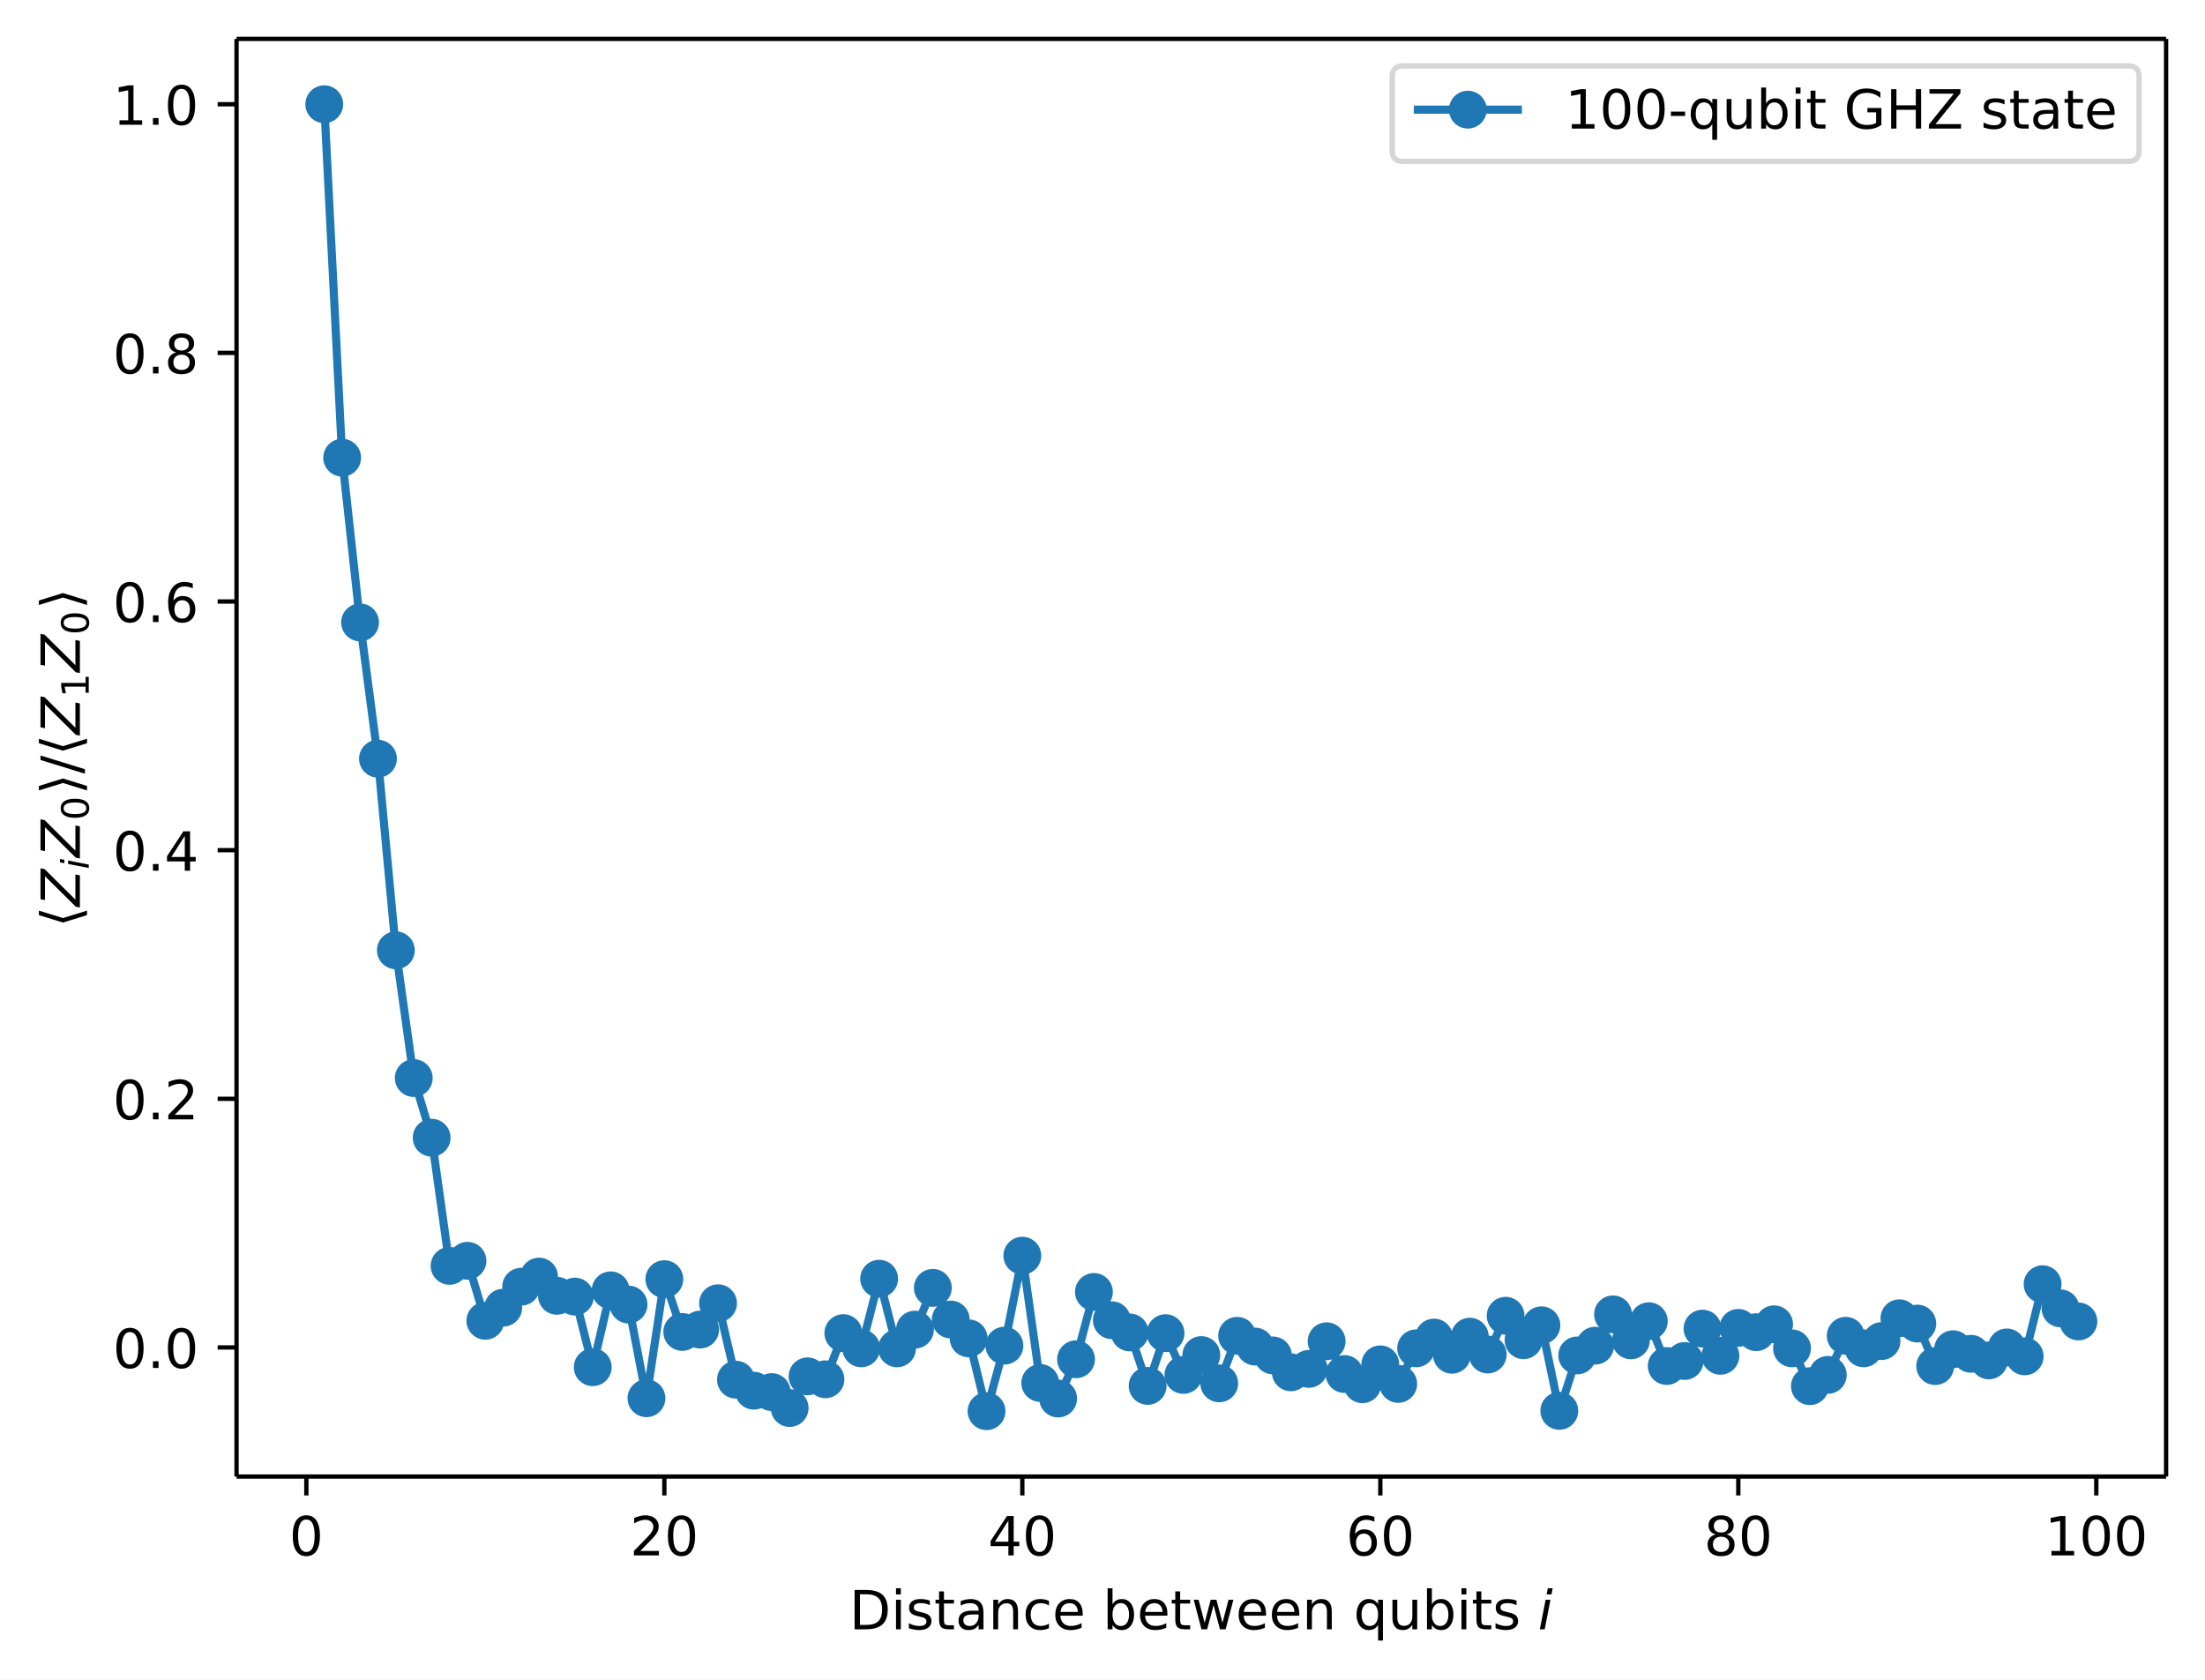
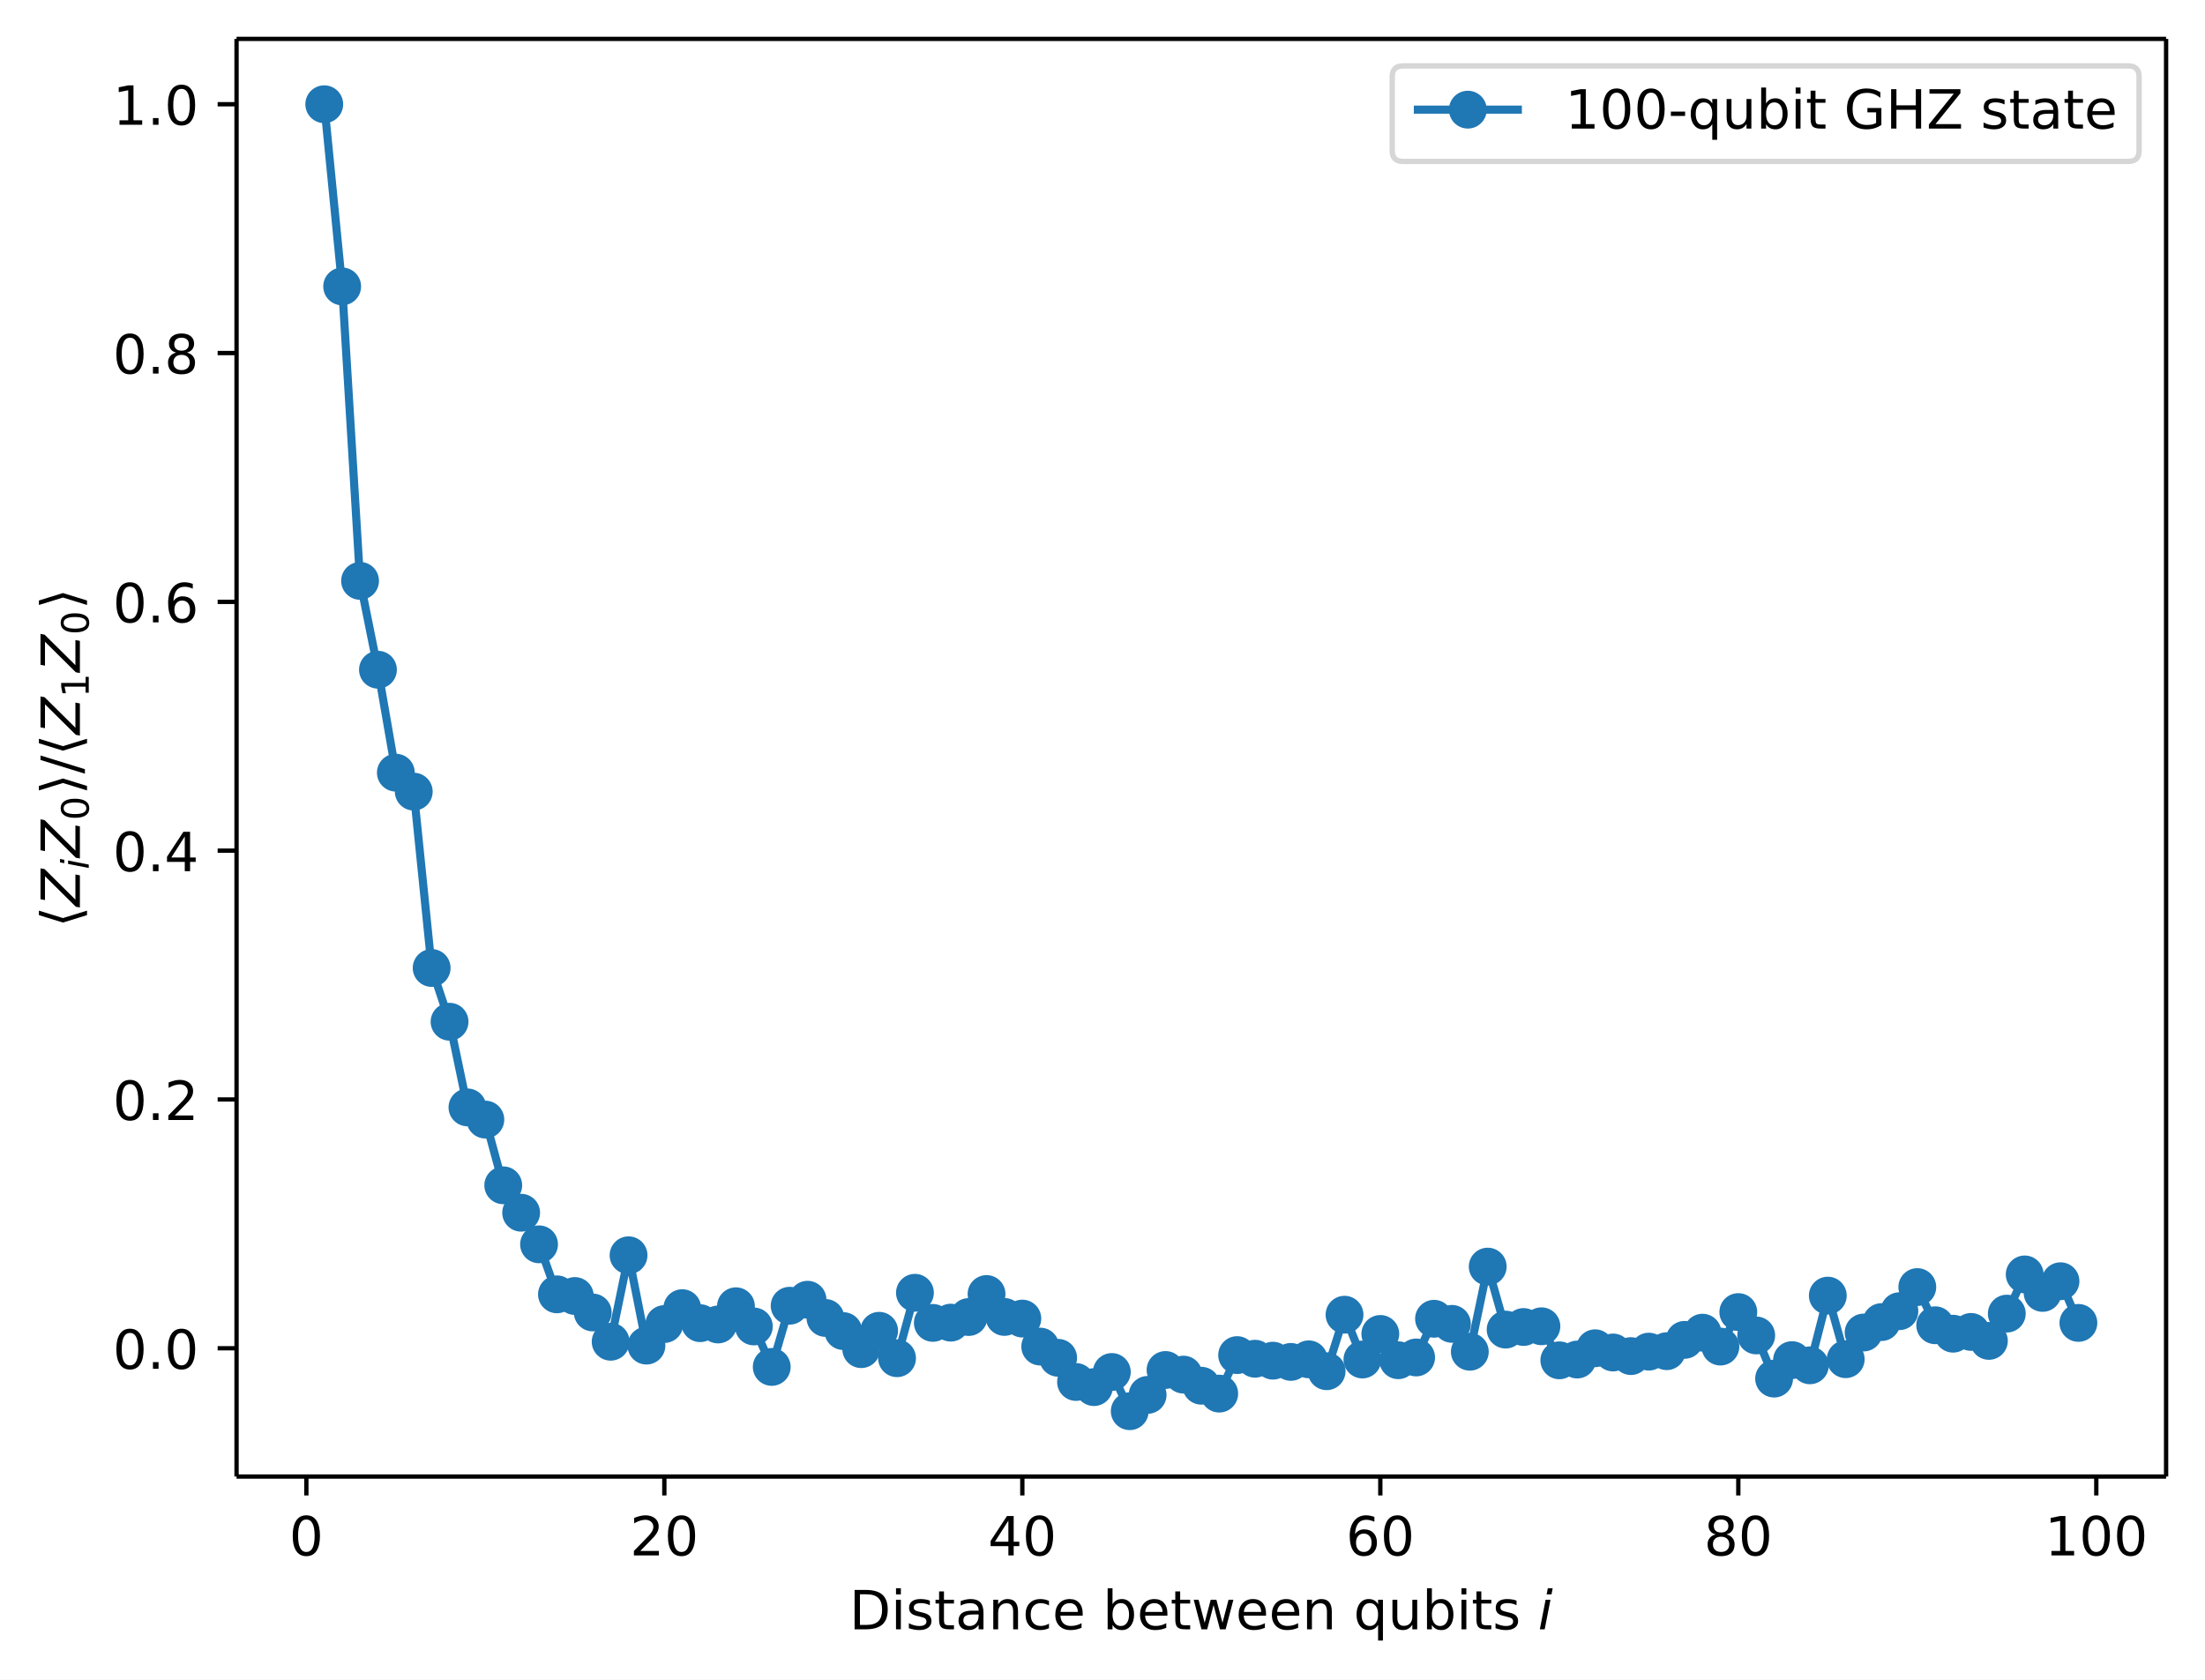
<svg xmlns="http://www.w3.org/2000/svg" xmlns:xlink="http://www.w3.org/1999/xlink" width="408.1pt" height="310.89pt" version="1.1" viewBox="0 0 408.1 310.89">
  <defs>
    <style type="text/css">*{stroke-linejoin: round; stroke-linecap: butt}</style>
  </defs>
  <path d="m0 310.89h408.1v-310.89h-408.1z" fill="#ffffff" />
  <path d="m43.781 273.31h357.12v-266.11h-357.12z" fill="#ffffff" />
  <defs>
    <path id="74202237dc5" d="m0 0v3.5" stroke="#000000" stroke-width=".8" />
  </defs>
  <use x="56.701" y="273.312" stroke="#000000" stroke-width=".8" xlink:href="#74202237dc5" />
  <g transform="translate(53.52 287.91) scale(.1 -.1)">
    <defs>
      <path id="DejaVuSans-30" transform="scale(.015625)" d="m2034 4250q-487 0-733-480-245-479-245-1442 0-959 245-1439 246-480 733-480 491 0 736 480 246 480 246 1439 0 963-246 1442-245 480-736 480zm0 500q785 0 1199-621 414-620 414-1801 0-1178-414-1799-414-620-1199-620-784 0-1198 620-414 621-414 1799 0 1181 414 1801 414 621 1198 621z" />
    </defs>
    <use xlink:href="#DejaVuSans-30" />
  </g>
  <use x="122.957" y="273.312" stroke="#000000" stroke-width=".8" xlink:href="#74202237dc5" />
  <g transform="translate(116.59 287.91) scale(.1 -.1)">
    <defs>
      <path id="DejaVuSans-32" transform="scale(.015625)" d="m1228 531h2203v-531h-2962v531q359 372 979 998 621 627 780 809 303 340 423 576 121 236 121 464 0 372-261 606-261 235-680 235-297 0-627-103-329-103-704-313v638q381 153 712 231 332 78 607 78 725 0 1156-363 431-362 431-968 0-288-108-546-107-257-392-607-78-91-497-524-418-433-1181-1211z" />
    </defs>
    <use xlink:href="#DejaVuSans-32" />
    <use transform="translate(63.623)" xlink:href="#DejaVuSans-30" />
  </g>
  <use x="189.213" y="273.312" stroke="#000000" stroke-width=".8" xlink:href="#74202237dc5" />
  <g transform="translate(182.85 287.91) scale(.1 -.1)">
    <defs>
      <path id="DejaVuSans-34" transform="scale(.015625)" d="m2419 4116-1594-2491h1594v2491zm-166 550h794v-3041h666v-525h-666v-1100h-628v1100h-2106v609l1940 2957z" />
    </defs>
    <use xlink:href="#DejaVuSans-34" />
    <use transform="translate(63.623)" xlink:href="#DejaVuSans-30" />
  </g>
  <use x="255.469" y="273.312" stroke="#000000" stroke-width=".8" xlink:href="#74202237dc5" />
  <g transform="translate(249.11 287.91) scale(.1 -.1)">
    <defs>
      <path id="DejaVuSans-36" transform="scale(.015625)" d="m2113 2584q-425 0-674-291-248-290-248-796 0-503 248-796 249-292 674-292t673 292q248 293 248 796 0 506-248 796-248 291-673 291zm1253 1979v-575q-238 112-480 171-242 60-480 60-625 0-955-422-329-422-376-1275 184 272 462 417 279 145 613 145 703 0 1111-427 408-426 408-1160 0-719-425-1154-425-434-1131-434-810 0-1238 620-428 621-428 1799 0 1106 525 1764t1409 658q238 0 480-47t505-140z" />
    </defs>
    <use xlink:href="#DejaVuSans-36" />
    <use transform="translate(63.623)" xlink:href="#DejaVuSans-30" />
  </g>
  <use x="321.725" y="273.312" stroke="#000000" stroke-width=".8" xlink:href="#74202237dc5" />
  <g transform="translate(315.36 287.91) scale(.1 -.1)">
    <defs>
      <path id="DejaVuSans-38" transform="scale(.015625)" d="m2034 2216q-450 0-708-241-257-241-257-662 0-422 257-663 258-241 708-241t709 242q260 243 260 662 0 421-258 662-257 241-711 241zm-631 268q-406 100-633 378-226 279-226 679 0 559 398 884 399 325 1092 325 697 0 1094-325t397-884q0-400-227-679-226-278-629-378 456-106 710-416 255-309 255-755 0-679-414-1042-414-362-1186-362-771 0-1186 362-414 363-414 1042 0 446 256 755 257 310 713 416zm-231 997q0-362 226-565 227-203 636-203 407 0 636 203 230 203 230 565 0 363-230 566-229 203-636 203-409 0-636-203-226-203-226-566z" />
    </defs>
    <use xlink:href="#DejaVuSans-38" />
    <use transform="translate(63.623)" xlink:href="#DejaVuSans-30" />
  </g>
  <use x="387.981" y="273.312" stroke="#000000" stroke-width=".8" xlink:href="#74202237dc5" />
  <g transform="translate(378.44 287.91) scale(.1 -.1)">
    <defs>
      <path id="DejaVuSans-31" transform="scale(.015625)" d="m794 531h1031v3560l-1122-225v575l1116 225h631v-4135h1031v-531h-2687v531z" />
    </defs>
    <use xlink:href="#DejaVuSans-31" />
    <use transform="translate(63.623)" xlink:href="#DejaVuSans-30" />
    <use transform="translate(127.25)" xlink:href="#DejaVuSans-30" />
  </g>
  <g transform="translate(157.19 301.59) scale(.1 -.1)">
    <defs>
      <path id="DejaVuSans-44" transform="scale(.015625)" d="m1259 4147v-3628h763q966 0 1414 437 448 438 448 1382 0 937-448 1373t-1414 436h-763zm-631 519h1297q1356 0 1990-564 635-564 635-1764 0-1207-638-1773-637-565-1987-565h-1297v4666z" />
      <path id="DejaVuSans-69" transform="scale(.015625)" d="m603 3500h575v-3500h-575v3500zm0 1363h575v-729h-575v729z" />
      <path id="DejaVuSans-73" transform="scale(.015625)" d="m2834 3397v-544q-243 125-506 187-262 63-544 63-428 0-642-131t-214-394q0-200 153-314t616-217l197-44q612-131 870-370t258-667q0-488-386-773-386-284-1061-284-281 0-586 55t-642 164v594q319-166 628-249 309-82 613-82 406 0 624 139 219 139 219 392 0 234-158 359-157 125-692 241l-200 47q-534 112-772 345-237 233-237 639 0 494 350 762 350 269 994 269 318 0 599-47 282-46 519-140z" />
      <path id="DejaVuSans-74" transform="scale(.015625)" d="m1172 4494v-994h1184v-447h-1184v-1900q0-428 117-550t477-122h590v-481h-590q-666 0-919 248-253 249-253 905v1900h-422v447h422v994h578z" />
      <path id="DejaVuSans-61" transform="scale(.015625)" d="m2194 1759q-697 0-966-159t-269-544q0-306 202-486 202-179 548-179 479 0 768 339t289 901v128h-572zm1147 238v-1997h-575v531q-197-318-491-470t-719-152q-537 0-855 302-317 302-317 808 0 590 395 890 396 300 1180 300h807v57q0 397-261 614t-733 217q-300 0-585-72-284-72-546-216v532q315 122 612 182 297 61 578 61 760 0 1135-394 375-393 375-1193z" />
      <path id="DejaVuSans-6e" transform="scale(.015625)" d="m3513 2113v-2113h-575v2094q0 497-194 743-194 247-581 247-466 0-735-297-269-296-269-809v-1978h-578v3500h578v-544q207 316 486 472 280 156 646 156 603 0 912-373 310-373 310-1098z" />
      <path id="DejaVuSans-63" transform="scale(.015625)" d="m3122 3366v-538q-244 135-489 202t-495 67q-560 0-870-355-309-354-309-995t309-996q310-354 870-354 250 0 495 67t489 202v-532q-241-112-499-168-257-57-548-57-791 0-1257 497-465 497-465 1341 0 856 470 1346 471 491 1290 491 265 0 518-55 253-54 491-163z" />
      <path id="DejaVuSans-65" transform="scale(.015625)" d="m3597 1894v-281h-2644q38-594 358-905t892-311q331 0 642 81t618 244v-544q-310-131-635-200t-659-69q-838 0-1327 487-489 488-489 1320 0 859 464 1363 464 505 1252 505 706 0 1117-455 411-454 411-1235zm-575 169q-6 471-264 752-258 282-683 282-481 0-770-272t-333-766l2050 4z" />
      <path id="DejaVuSans-62" transform="scale(.015625)" d="m3116 1747q0 634-261 995t-717 361q-457 0-718-361t-261-995 261-995 718-361q456 0 717 361t261 995zm-1957 1222q182 312 458 463 277 152 661 152 638 0 1036-506 399-506 399-1331t-399-1332q-398-506-1036-506-384 0-661 152-276 152-458 464v-525h-578v4863h578v-1894z" />
      <path id="DejaVuSans-77" transform="scale(.015625)" d="m269 3500h575l719-2731 715 2731h678l719-2731 716 2731h575l-916-3500h-678l-753 2869-756-2869h-679l-915 3500z" />
      <path id="DejaVuSans-71" transform="scale(.015625)" d="m947 1747q0-634 261-995t717-361 718 361q263 361 263 995t-263 995q-262 361-718 361t-717-361-261-995zm1959-1222q-181-312-458-464-276-152-664-152-634 0-1033 506-398 507-398 1332t398 1331q399 506 1033 506 388 0 664-152 277-151 458-463v531h575v-4831h-575v1856z" />
      <path id="DejaVuSans-75" transform="scale(.015625)" d="m544 1381v2119h575v-2097q0-497 193-746 194-248 582-248 465 0 735 297 271 297 271 810v1984h575v-3500h-575v538q-209-319-486-474-276-155-642-155-603 0-916 375-312 375-312 1097zm1447 2203z" />
      <path id="DejaVuSans-Oblique-69" transform="scale(.015625)" d="m1172 4863h575l-141-729h-575l141 729zm-263-1363h575l-684-3500h-575l684 3500z" />
    </defs>
    <use transform="translate(0 .015625)" xlink:href="#DejaVuSans-44" />
    <use transform="translate(77.002 .015625)" xlink:href="#DejaVuSans-69" />
    <use transform="translate(104.79 .015625)" xlink:href="#DejaVuSans-73" />
    <use transform="translate(156.88 .015625)" xlink:href="#DejaVuSans-74" />
    <use transform="translate(196.09 .015625)" xlink:href="#DejaVuSans-61" />
    <use transform="translate(257.37 .015625)" xlink:href="#DejaVuSans-6e" />
    <use transform="translate(320.75 .015625)" xlink:href="#DejaVuSans-63" />
    <use transform="translate(375.73 .015625)" xlink:href="#DejaVuSans-65" />
    <use transform="translate(437.26 .015625)" xlink:href="#DejaVuSans-20" />
    <use transform="translate(469.04 .015625)" xlink:href="#DejaVuSans-62" />
    <use transform="translate(532.52 .015625)" xlink:href="#DejaVuSans-65" />
    <use transform="translate(594.04 .015625)" xlink:href="#DejaVuSans-74" />
    <use transform="translate(633.25 .015625)" xlink:href="#DejaVuSans-77" />
    <use transform="translate(715.04 .015625)" xlink:href="#DejaVuSans-65" />
    <use transform="translate(776.56 .015625)" xlink:href="#DejaVuSans-65" />
    <use transform="translate(838.09 .015625)" xlink:href="#DejaVuSans-6e" />
    <use transform="translate(901.46 .015625)" xlink:href="#DejaVuSans-20" />
    <use transform="translate(933.25 .015625)" xlink:href="#DejaVuSans-71" />
    <use transform="translate(996.73 .015625)" xlink:href="#DejaVuSans-75" />
    <use transform="translate(1060.1 .015625)" xlink:href="#DejaVuSans-62" />
    <use transform="translate(1123.6 .015625)" xlink:href="#DejaVuSans-69" />
    <use transform="translate(1151.4 .015625)" xlink:href="#DejaVuSans-74" />
    <use transform="translate(1190.6 .015625)" xlink:href="#DejaVuSans-73" />
    <use transform="translate(1242.7 .015625)" xlink:href="#DejaVuSans-20" />
    <use transform="translate(1274.5 .015625)" xlink:href="#DejaVuSans-Oblique-69" />
  </g>
  <defs>
    <path id="a2b1e3c4c59" d="m0 0h-3.5" stroke="#000000" stroke-width=".8" />
  </defs>
-   <use x="43.781" y="249.414" stroke="#000000" stroke-width=".8" xlink:href="#a2b1e3c4c59" />
-   <g transform="translate(20.878 253.21) scale(.1 -.1)">
+   <use x="43.781" y="249.567" stroke="#000000" stroke-width=".8" xlink:href="#a2b1e3c4c59" />
+   <g transform="translate(20.878 253.37) scale(.1 -.1)">
    <defs>
      <path id="DejaVuSans-2e" transform="scale(.015625)" d="m684 794h660v-794h-660v794z" />
    </defs>
    <use xlink:href="#DejaVuSans-30" />
    <use transform="translate(63.623)" xlink:href="#DejaVuSans-2e" />
    <use transform="translate(95.41)" xlink:href="#DejaVuSans-30" />
  </g>
-   <use x="43.781" y="203.39" stroke="#000000" stroke-width=".8" xlink:href="#a2b1e3c4c59" />
-   <g transform="translate(20.878 207.19) scale(.1 -.1)">
+   <use x="43.781" y="203.512" stroke="#000000" stroke-width=".8" xlink:href="#a2b1e3c4c59" />
+   <g transform="translate(20.878 207.31) scale(.1 -.1)">
    <use xlink:href="#DejaVuSans-30" />
    <use transform="translate(63.623)" xlink:href="#DejaVuSans-2e" />
    <use transform="translate(95.41)" xlink:href="#DejaVuSans-32" />
  </g>
-   <use x="43.781" y="157.367" stroke="#000000" stroke-width=".8" xlink:href="#a2b1e3c4c59" />
-   <g transform="translate(20.878 161.17) scale(.1 -.1)">
+   <use x="43.781" y="157.458" stroke="#000000" stroke-width=".8" xlink:href="#a2b1e3c4c59" />
+   <g transform="translate(20.878 161.26) scale(.1 -.1)">
    <use xlink:href="#DejaVuSans-30" />
    <use transform="translate(63.623)" xlink:href="#DejaVuSans-2e" />
    <use transform="translate(95.41)" xlink:href="#DejaVuSans-34" />
  </g>
-   <use x="43.781" y="111.343" stroke="#000000" stroke-width=".8" xlink:href="#a2b1e3c4c59" />
-   <g transform="translate(20.878 115.14) scale(.1 -.1)">
+   <use x="43.781" y="111.404" stroke="#000000" stroke-width=".8" xlink:href="#a2b1e3c4c59" />
+   <g transform="translate(20.878 115.2) scale(.1 -.1)">
    <use xlink:href="#DejaVuSans-30" />
    <use transform="translate(63.623)" xlink:href="#DejaVuSans-2e" />
    <use transform="translate(95.41)" xlink:href="#DejaVuSans-36" />
  </g>
-   <use x="43.781" y="65.32" stroke="#000000" stroke-width=".8" xlink:href="#a2b1e3c4c59" />
-   <g transform="translate(20.878 69.119) scale(.1 -.1)">
+   <use x="43.781" y="65.35" stroke="#000000" stroke-width=".8" xlink:href="#a2b1e3c4c59" />
+   <g transform="translate(20.878 69.149) scale(.1 -.1)">
    <use xlink:href="#DejaVuSans-30" />
    <use transform="translate(63.623)" xlink:href="#DejaVuSans-2e" />
    <use transform="translate(95.41)" xlink:href="#DejaVuSans-38" />
  </g>
  <use x="43.781" y="19.296" stroke="#000000" stroke-width=".8" xlink:href="#a2b1e3c4c59" />
  <g transform="translate(20.878 23.095) scale(.1 -.1)">
    <use xlink:href="#DejaVuSans-31" />
    <use transform="translate(63.623)" xlink:href="#DejaVuSans-2e" />
    <use transform="translate(95.41)" xlink:href="#DejaVuSans-30" />
  </g>
  <g transform="translate(14.798 171.66) rotate(-90) scale(.1 -.1)">
    <defs>
      <path id="DejaVuSans-27e8" transform="scale(.015625)" d="m572 2006 881 2850h531l-881-2850 881-2850h-531l-881 2850z" />
      <path id="DejaVuSans-Oblique-5a" transform="scale(.015625)" d="m838 4666h3662l-91-482-3615-3653h2975l-100-531h-3810l91 481 3616 3653h-2828l100 532z" />
      <path id="DejaVuSans-27e9" transform="scale(.015625)" d="m1925 2006-881-2850h-531l881 2850-881 2850h531l881-2850z" />
      <path id="DejaVuSans-2f" transform="scale(.015625)" d="m1625 4666h531l-1625-5260h-531l1625 5260z" />
    </defs>
    <use transform="translate(0 .125)" xlink:href="#DejaVuSans-27e8" />
    <use transform="translate(39.014 .125)" xlink:href="#DejaVuSans-Oblique-5a" />
    <use transform="translate(107.52 -16.281) scale(.7)" xlink:href="#DejaVuSans-Oblique-69" />
    <use transform="translate(129.7 .125)" xlink:href="#DejaVuSans-Oblique-5a" />
    <use transform="translate(198.21 -16.281) scale(.7)" xlink:href="#DejaVuSans-30" />
    <use transform="translate(245.48 .125)" xlink:href="#DejaVuSans-27e9" />
    <use transform="translate(284.49 .125)" xlink:href="#DejaVuSans-2f" />
    <use transform="translate(318.18 .125)" xlink:href="#DejaVuSans-27e8" />
    <use transform="translate(357.2 .125)" xlink:href="#DejaVuSans-Oblique-5a" />
    <use transform="translate(425.7 -16.281) scale(.7)" xlink:href="#DejaVuSans-31" />
    <use transform="translate(472.97 .125)" xlink:href="#DejaVuSans-Oblique-5a" />
    <use transform="translate(541.48 -16.281) scale(.7)" xlink:href="#DejaVuSans-30" />
    <use transform="translate(588.75 .125)" xlink:href="#DejaVuSans-27e9" />
  </g>
-   <path d="m60.014 19.296 3.313 65.425 3.313 30.49 3.313 25.227 3.313 35.468 3.313 23.646 3.313 11.042 3.313 23.72 3.313-0.939 3.313 11.104 3.313-2.429 3.313-3.877 3.313-1.872 3.313 3.555 3.313 0.148 3.313 13.069 3.313-14.228 3.313 2.635 3.313 17.339 3.313-22.043 3.313 9.769 3.313-0.439 3.313-4.876 3.313 14.154 3.313 2.037 3.313 0.26 3.313 2.946 3.313-5.861 3.313 0.544 3.313-8.545 3.313 2.814 3.313-12.884 3.313 12.89 3.313-3.465 3.313-7.732 3.313 5.86 3.313 3.486 3.313 13.484 3.313-12.134 3.313-16.653 3.313 23.565 3.313 2.874 3.313-7.266 3.313-12.458 3.313 5.23 3.313 2.263 3.313 9.894 3.313-9.758 3.313 7.725 3.313-3.671 3.313 5.234 3.313-8.8 3.313 1.988 3.313 1.643 3.313 3.122 3.313-0.629 3.313-5.115 3.313 6.068 3.313 1.886 3.313-3.681 3.313 3.618 3.313-6.584 3.313-1.993 3.313 3.184 3.313-3.348 3.313 3.303 3.313-7.173 3.313 4.531 3.313-2.769 3.313 15.838 3.313-10.26 3.313-1.802 3.313-5.799 3.313 4.811 3.313-3.542 3.313 8.29 3.313-0.928 3.313-5.993 3.313 5.033 3.313-5.169 3.313 0.797 3.313-1.459 3.313 4.448 3.313 7.002 3.313-2.082 3.313-7.245 3.313 2.325 3.313-1.339 3.313-4.228 3.313 0.982 3.313 7.868 3.313-3.119 3.313 0.846 3.313 1.221 3.313-2.397 3.313 1.652 3.313-13.355 3.313 4.472 3.313 2.421" clip-path="url(#893fe9f7941)" fill="none" stroke="#1f77b4" stroke-linecap="square" stroke-width="1.5" />
+   <path d="m60.014 19.296 3.313 33.723 3.313 54.501 3.313 16.446 3.313 19.059 3.313 3.507 3.313 32.642 3.313 9.953 3.313 15.855 3.313 2.257 3.313 12.165 3.313 5.075 3.313 5.849 3.313 9.255 3.313 0.311 3.313 3.048 3.313 5.417 3.313-16.002 3.313 16.717 3.313-3.988 3.313-2.943 3.313 2.777 3.313 0.242 3.313-3.37 3.313 3.736 3.313 7.49 3.313-11.326 3.313-1.11 3.313 3.372 3.313 2.433 3.313 3.342 3.313-3.398 3.313 5.079 3.313-12.112 3.313 5.57 3.313-0.045 3.313-1.041 3.313-4.258 3.313 4.242 3.313 0.305 3.313 5.183 3.313 2.079 3.313 4.474 3.313 0.949 3.313-2.799 3.313 7.257 3.313-3.018 3.313-4.61 3.313 0.857 3.313 2.056 3.313 1.459 3.313-7.128 3.313 0.671 3.313 0.362 3.313 0.227 3.313-0.478 3.313 2.201 3.313-10.458 3.313 8.291 3.313-4.732 3.313 4.864 3.313-0.511 3.313-7.163 3.313 0.945 3.313 5.159 3.313-15.757 3.313 11.657 3.313-0.478 3.313-0.135 3.313 6.302 3.313-0.147 3.313-2.086 3.313 0.783 3.313 0.668 3.313-0.826 3.313-0.085 3.313-2.094 3.313-1.329 3.313 2.57 3.313-6.385 3.313 4.323 3.313 7.989 3.313-3.422 3.313 0.965 3.313-12.9 3.313 11.766 3.313-4.937 3.313-1.931 3.313-2.018 3.313-4.465 3.313 7.069 3.313 1.561 3.313-0.328 3.313 1.661 3.313-5.048 3.313-7.256 3.313 3.422 3.313-2.16 3.313 7.713" clip-path="url(#893fe9f7941)" fill="none" stroke="#1f77b4" stroke-linecap="square" stroke-width="1.5" />
  <defs>
    <path id="c8b4cf7db5a" d="m0 3c0.796 0 1.559-0.316 2.121-0.879 0.563-0.563 0.879-1.326 0.879-2.121s-0.316-1.559-0.879-2.121c-0.563-0.563-1.326-0.879-2.121-0.879s-1.559 0.316-2.121 0.879c-0.563 0.563-0.879 1.326-0.879 2.121s0.316 1.559 0.879 2.121c0.563 0.563 1.326 0.879 2.121 0.879z" stroke="#1f77b4" />
  </defs>
  <g clip-path="url(#893fe9f7941)" fill="#1f77b4" stroke="#1f77b4">
    <use x="60.014" y="19.296" xlink:href="#c8b4cf7db5a" />
-     <use x="63.327" y="84.721" xlink:href="#c8b4cf7db5a" />
-     <use x="66.64" y="115.211" xlink:href="#c8b4cf7db5a" />
-     <use x="69.952" y="140.438" xlink:href="#c8b4cf7db5a" />
-     <use x="73.265" y="175.906" xlink:href="#c8b4cf7db5a" />
-     <use x="76.578" y="199.552" xlink:href="#c8b4cf7db5a" />
-     <use x="79.891" y="210.594" xlink:href="#c8b4cf7db5a" />
-     <use x="83.204" y="234.314" xlink:href="#c8b4cf7db5a" />
-     <use x="86.516" y="233.375" xlink:href="#c8b4cf7db5a" />
-     <use x="89.829" y="244.479" xlink:href="#c8b4cf7db5a" />
-     <use x="93.142" y="242.05" xlink:href="#c8b4cf7db5a" />
-     <use x="96.455" y="238.173" xlink:href="#c8b4cf7db5a" />
-     <use x="99.768" y="236.301" xlink:href="#c8b4cf7db5a" />
-     <use x="103.08" y="239.855" xlink:href="#c8b4cf7db5a" />
-     <use x="106.393" y="240.003" xlink:href="#c8b4cf7db5a" />
-     <use x="109.706" y="253.072" xlink:href="#c8b4cf7db5a" />
-     <use x="113.019" y="238.844" xlink:href="#c8b4cf7db5a" />
-     <use x="116.332" y="241.479" xlink:href="#c8b4cf7db5a" />
-     <use x="119.644" y="258.818" xlink:href="#c8b4cf7db5a" />
-     <use x="122.957" y="236.776" xlink:href="#c8b4cf7db5a" />
-     <use x="126.27" y="246.545" xlink:href="#c8b4cf7db5a" />
-     <use x="129.583" y="246.106" xlink:href="#c8b4cf7db5a" />
-     <use x="132.896" y="241.23" xlink:href="#c8b4cf7db5a" />
-     <use x="136.208" y="255.383" xlink:href="#c8b4cf7db5a" />
-     <use x="139.521" y="257.42" xlink:href="#c8b4cf7db5a" />
-     <use x="142.834" y="257.68" xlink:href="#c8b4cf7db5a" />
-     <use x="146.147" y="260.626" xlink:href="#c8b4cf7db5a" />
-     <use x="149.46" y="254.765" xlink:href="#c8b4cf7db5a" />
-     <use x="152.772" y="255.308" xlink:href="#c8b4cf7db5a" />
-     <use x="156.085" y="246.763" xlink:href="#c8b4cf7db5a" />
-     <use x="159.398" y="249.577" xlink:href="#c8b4cf7db5a" />
-     <use x="162.711" y="236.693" xlink:href="#c8b4cf7db5a" />
-     <use x="166.024" y="249.583" xlink:href="#c8b4cf7db5a" />
-     <use x="169.336" y="246.118" xlink:href="#c8b4cf7db5a" />
-     <use x="172.649" y="238.386" xlink:href="#c8b4cf7db5a" />
-     <use x="175.962" y="244.246" xlink:href="#c8b4cf7db5a" />
-     <use x="179.275" y="247.732" xlink:href="#c8b4cf7db5a" />
-     <use x="182.588" y="261.216" xlink:href="#c8b4cf7db5a" />
-     <use x="185.9" y="249.082" xlink:href="#c8b4cf7db5a" />
-     <use x="189.213" y="232.429" xlink:href="#c8b4cf7db5a" />
-     <use x="192.526" y="255.994" xlink:href="#c8b4cf7db5a" />
-     <use x="195.839" y="258.867" xlink:href="#c8b4cf7db5a" />
-     <use x="199.152" y="251.602" xlink:href="#c8b4cf7db5a" />
-     <use x="202.464" y="239.144" xlink:href="#c8b4cf7db5a" />
-     <use x="205.777" y="244.374" xlink:href="#c8b4cf7db5a" />
-     <use x="209.09" y="246.637" xlink:href="#c8b4cf7db5a" />
-     <use x="212.403" y="256.531" xlink:href="#c8b4cf7db5a" />
-     <use x="215.716" y="246.773" xlink:href="#c8b4cf7db5a" />
-     <use x="219.028" y="254.499" xlink:href="#c8b4cf7db5a" />
-     <use x="222.341" y="250.828" xlink:href="#c8b4cf7db5a" />
-     <use x="225.654" y="256.062" xlink:href="#c8b4cf7db5a" />
-     <use x="228.967" y="247.262" xlink:href="#c8b4cf7db5a" />
-     <use x="232.28" y="249.25" xlink:href="#c8b4cf7db5a" />
-     <use x="235.592" y="250.893" xlink:href="#c8b4cf7db5a" />
-     <use x="238.905" y="254.016" xlink:href="#c8b4cf7db5a" />
-     <use x="242.218" y="253.387" xlink:href="#c8b4cf7db5a" />
-     <use x="245.531" y="248.272" xlink:href="#c8b4cf7db5a" />
-     <use x="248.844" y="254.34" xlink:href="#c8b4cf7db5a" />
-     <use x="252.156" y="256.226" xlink:href="#c8b4cf7db5a" />
-     <use x="255.469" y="252.545" xlink:href="#c8b4cf7db5a" />
-     <use x="258.782" y="256.163" xlink:href="#c8b4cf7db5a" />
-     <use x="262.095" y="249.579" xlink:href="#c8b4cf7db5a" />
-     <use x="265.408" y="247.586" xlink:href="#c8b4cf7db5a" />
-     <use x="268.72" y="250.77" xlink:href="#c8b4cf7db5a" />
-     <use x="272.033" y="247.422" xlink:href="#c8b4cf7db5a" />
-     <use x="275.346" y="250.725" xlink:href="#c8b4cf7db5a" />
-     <use x="278.659" y="243.552" xlink:href="#c8b4cf7db5a" />
-     <use x="281.972" y="248.082" xlink:href="#c8b4cf7db5a" />
-     <use x="285.284" y="245.313" xlink:href="#c8b4cf7db5a" />
-     <use x="288.597" y="261.151" xlink:href="#c8b4cf7db5a" />
-     <use x="291.91" y="250.891" xlink:href="#c8b4cf7db5a" />
-     <use x="295.223" y="249.089" xlink:href="#c8b4cf7db5a" />
-     <use x="298.536" y="243.29" xlink:href="#c8b4cf7db5a" />
-     <use x="301.848" y="248.101" xlink:href="#c8b4cf7db5a" />
-     <use x="305.161" y="244.56" xlink:href="#c8b4cf7db5a" />
-     <use x="308.474" y="252.85" xlink:href="#c8b4cf7db5a" />
-     <use x="311.787" y="251.922" xlink:href="#c8b4cf7db5a" />
-     <use x="315.1" y="245.93" xlink:href="#c8b4cf7db5a" />
-     <use x="318.412" y="250.962" xlink:href="#c8b4cf7db5a" />
-     <use x="321.725" y="245.794" xlink:href="#c8b4cf7db5a" />
-     <use x="325.038" y="246.591" xlink:href="#c8b4cf7db5a" />
-     <use x="328.351" y="245.132" xlink:href="#c8b4cf7db5a" />
-     <use x="331.664" y="249.58" xlink:href="#c8b4cf7db5a" />
-     <use x="334.976" y="256.582" xlink:href="#c8b4cf7db5a" />
-     <use x="338.289" y="254.5" xlink:href="#c8b4cf7db5a" />
-     <use x="341.602" y="247.255" xlink:href="#c8b4cf7db5a" />
-     <use x="344.915" y="249.579" xlink:href="#c8b4cf7db5a" />
-     <use x="348.228" y="248.241" xlink:href="#c8b4cf7db5a" />
-     <use x="351.541" y="244.013" xlink:href="#c8b4cf7db5a" />
-     <use x="354.853" y="244.995" xlink:href="#c8b4cf7db5a" />
-     <use x="358.166" y="252.863" xlink:href="#c8b4cf7db5a" />
-     <use x="361.479" y="249.743" xlink:href="#c8b4cf7db5a" />
-     <use x="364.792" y="250.59" xlink:href="#c8b4cf7db5a" />
-     <use x="368.105" y="251.811" xlink:href="#c8b4cf7db5a" />
-     <use x="371.417" y="249.414" xlink:href="#c8b4cf7db5a" />
-     <use x="374.73" y="251.065" xlink:href="#c8b4cf7db5a" />
-     <use x="378.043" y="237.711" xlink:href="#c8b4cf7db5a" />
-     <use x="381.356" y="242.183" xlink:href="#c8b4cf7db5a" />
-     <use x="384.669" y="244.603" xlink:href="#c8b4cf7db5a" />
+     <use x="63.327" y="53.019" xlink:href="#c8b4cf7db5a" />
+     <use x="66.64" y="107.52" xlink:href="#c8b4cf7db5a" />
+     <use x="69.952" y="123.966" xlink:href="#c8b4cf7db5a" />
+     <use x="73.265" y="143.025" xlink:href="#c8b4cf7db5a" />
+     <use x="76.578" y="146.532" xlink:href="#c8b4cf7db5a" />
+     <use x="79.891" y="179.174" xlink:href="#c8b4cf7db5a" />
+     <use x="83.204" y="189.127" xlink:href="#c8b4cf7db5a" />
+     <use x="86.516" y="204.982" xlink:href="#c8b4cf7db5a" />
+     <use x="89.829" y="207.239" xlink:href="#c8b4cf7db5a" />
+     <use x="93.142" y="219.404" xlink:href="#c8b4cf7db5a" />
+     <use x="96.455" y="224.479" xlink:href="#c8b4cf7db5a" />
+     <use x="99.768" y="230.329" xlink:href="#c8b4cf7db5a" />
+     <use x="103.08" y="239.584" xlink:href="#c8b4cf7db5a" />
+     <use x="106.393" y="239.895" xlink:href="#c8b4cf7db5a" />
+     <use x="109.706" y="242.943" xlink:href="#c8b4cf7db5a" />
+     <use x="113.019" y="248.359" xlink:href="#c8b4cf7db5a" />
+     <use x="116.332" y="232.357" xlink:href="#c8b4cf7db5a" />
+     <use x="119.644" y="249.075" xlink:href="#c8b4cf7db5a" />
+     <use x="122.957" y="245.086" xlink:href="#c8b4cf7db5a" />
+     <use x="126.27" y="242.144" xlink:href="#c8b4cf7db5a" />
+     <use x="129.583" y="244.921" xlink:href="#c8b4cf7db5a" />
+     <use x="132.896" y="245.163" xlink:href="#c8b4cf7db5a" />
+     <use x="136.208" y="241.793" xlink:href="#c8b4cf7db5a" />
+     <use x="139.521" y="245.529" xlink:href="#c8b4cf7db5a" />
+     <use x="142.834" y="253.019" xlink:href="#c8b4cf7db5a" />
+     <use x="146.147" y="241.693" xlink:href="#c8b4cf7db5a" />
+     <use x="149.46" y="240.584" xlink:href="#c8b4cf7db5a" />
+     <use x="152.772" y="243.956" xlink:href="#c8b4cf7db5a" />
+     <use x="156.085" y="246.389" xlink:href="#c8b4cf7db5a" />
+     <use x="159.398" y="249.731" xlink:href="#c8b4cf7db5a" />
+     <use x="162.711" y="246.333" xlink:href="#c8b4cf7db5a" />
+     <use x="166.024" y="251.411" xlink:href="#c8b4cf7db5a" />
+     <use x="169.336" y="239.299" xlink:href="#c8b4cf7db5a" />
+     <use x="172.649" y="244.87" xlink:href="#c8b4cf7db5a" />
+     <use x="175.962" y="244.825" xlink:href="#c8b4cf7db5a" />
+     <use x="179.275" y="243.784" xlink:href="#c8b4cf7db5a" />
+     <use x="182.588" y="239.527" xlink:href="#c8b4cf7db5a" />
+     <use x="185.9" y="243.768" xlink:href="#c8b4cf7db5a" />
+     <use x="189.213" y="244.073" xlink:href="#c8b4cf7db5a" />
+     <use x="192.526" y="249.256" xlink:href="#c8b4cf7db5a" />
+     <use x="195.839" y="251.335" xlink:href="#c8b4cf7db5a" />
+     <use x="199.152" y="255.809" xlink:href="#c8b4cf7db5a" />
+     <use x="202.464" y="256.757" xlink:href="#c8b4cf7db5a" />
+     <use x="205.777" y="253.959" xlink:href="#c8b4cf7db5a" />
+     <use x="209.09" y="261.216" xlink:href="#c8b4cf7db5a" />
+     <use x="212.403" y="258.198" xlink:href="#c8b4cf7db5a" />
+     <use x="215.716" y="253.588" xlink:href="#c8b4cf7db5a" />
+     <use x="219.028" y="254.445" xlink:href="#c8b4cf7db5a" />
+     <use x="222.341" y="256.501" xlink:href="#c8b4cf7db5a" />
+     <use x="225.654" y="257.96" xlink:href="#c8b4cf7db5a" />
+     <use x="228.967" y="250.832" xlink:href="#c8b4cf7db5a" />
+     <use x="232.28" y="251.503" xlink:href="#c8b4cf7db5a" />
+     <use x="235.592" y="251.865" xlink:href="#c8b4cf7db5a" />
+     <use x="238.905" y="252.092" xlink:href="#c8b4cf7db5a" />
+     <use x="242.218" y="251.614" xlink:href="#c8b4cf7db5a" />
+     <use x="245.531" y="253.815" xlink:href="#c8b4cf7db5a" />
+     <use x="248.844" y="243.357" xlink:href="#c8b4cf7db5a" />
+     <use x="252.156" y="251.648" xlink:href="#c8b4cf7db5a" />
+     <use x="255.469" y="246.916" xlink:href="#c8b4cf7db5a" />
+     <use x="258.782" y="251.78" xlink:href="#c8b4cf7db5a" />
+     <use x="262.095" y="251.269" xlink:href="#c8b4cf7db5a" />
+     <use x="265.408" y="244.106" xlink:href="#c8b4cf7db5a" />
+     <use x="268.72" y="245.051" xlink:href="#c8b4cf7db5a" />
+     <use x="272.033" y="250.21" xlink:href="#c8b4cf7db5a" />
+     <use x="275.346" y="234.453" xlink:href="#c8b4cf7db5a" />
+     <use x="278.659" y="246.11" xlink:href="#c8b4cf7db5a" />
+     <use x="281.972" y="245.632" xlink:href="#c8b4cf7db5a" />
+     <use x="285.284" y="245.497" xlink:href="#c8b4cf7db5a" />
+     <use x="288.597" y="251.799" xlink:href="#c8b4cf7db5a" />
+     <use x="291.91" y="251.652" xlink:href="#c8b4cf7db5a" />
+     <use x="295.223" y="249.567" xlink:href="#c8b4cf7db5a" />
+     <use x="298.536" y="250.349" xlink:href="#c8b4cf7db5a" />
+     <use x="301.848" y="251.017" xlink:href="#c8b4cf7db5a" />
+     <use x="305.161" y="250.191" xlink:href="#c8b4cf7db5a" />
+     <use x="308.474" y="250.106" xlink:href="#c8b4cf7db5a" />
+     <use x="311.787" y="248.013" xlink:href="#c8b4cf7db5a" />
+     <use x="315.1" y="246.683" xlink:href="#c8b4cf7db5a" />
+     <use x="318.412" y="249.254" xlink:href="#c8b4cf7db5a" />
+     <use x="321.725" y="242.869" xlink:href="#c8b4cf7db5a" />
+     <use x="325.038" y="247.192" xlink:href="#c8b4cf7db5a" />
+     <use x="328.351" y="255.181" xlink:href="#c8b4cf7db5a" />
+     <use x="331.664" y="251.759" xlink:href="#c8b4cf7db5a" />
+     <use x="334.976" y="252.724" xlink:href="#c8b4cf7db5a" />
+     <use x="338.289" y="239.824" xlink:href="#c8b4cf7db5a" />
+     <use x="341.602" y="251.591" xlink:href="#c8b4cf7db5a" />
+     <use x="344.915" y="246.653" xlink:href="#c8b4cf7db5a" />
+     <use x="348.228" y="244.722" xlink:href="#c8b4cf7db5a" />
+     <use x="351.541" y="242.704" xlink:href="#c8b4cf7db5a" />
+     <use x="354.853" y="238.24" xlink:href="#c8b4cf7db5a" />
+     <use x="358.166" y="245.309" xlink:href="#c8b4cf7db5a" />
+     <use x="361.479" y="246.87" xlink:href="#c8b4cf7db5a" />
+     <use x="364.792" y="246.542" xlink:href="#c8b4cf7db5a" />
+     <use x="368.105" y="248.203" xlink:href="#c8b4cf7db5a" />
+     <use x="371.417" y="243.154" xlink:href="#c8b4cf7db5a" />
+     <use x="374.73" y="235.898" xlink:href="#c8b4cf7db5a" />
+     <use x="378.043" y="239.32" xlink:href="#c8b4cf7db5a" />
+     <use x="381.356" y="237.16" xlink:href="#c8b4cf7db5a" />
+     <use x="384.669" y="244.873" xlink:href="#c8b4cf7db5a" />
  </g>
  <path d="m43.781 273.31v-266.11" fill="none" stroke="#000000" stroke-linecap="square" stroke-width=".8" />
  <path d="m400.9 273.31v-266.11" fill="none" stroke="#000000" stroke-linecap="square" stroke-width=".8" />
  <path d="m43.781 273.31h357.12" fill="none" stroke="#000000" stroke-linecap="square" stroke-width=".8" />
  <path d="m43.781 7.2h357.12" fill="none" stroke="#000000" stroke-linecap="square" stroke-width=".8" />
  <path d="m259.67 29.878h134.23q2 0 2-2v-13.678q0-2-2-2h-134.23q-2 0-2 2v13.678q0 2 2 2z" fill="#ffffff" opacity=".8" stroke="#cccccc" />
  <path d="m261.67 20.298h10 10" fill="none" stroke="#1f77b4" stroke-linecap="square" stroke-width="1.5" />
  <use x="271.667" y="20.298" fill="#1f77b4" stroke="#1f77b4" xlink:href="#c8b4cf7db5a" />
  <g transform="translate(289.67 23.798) scale(.1 -.1)">
    <defs>
      <path id="DejaVuSans-2d" transform="scale(.015625)" d="m313 2009h1684v-512h-1684v512z" />
      <path id="DejaVuSans-47" transform="scale(.015625)" d="m3809 666v1253h-1031v519h1656v-2004q-365-259-806-392-440-133-940-133-1094 0-1712 639-617 640-617 1780 0 1144 617 1783 618 639 1712 639 456 0 867-113 411-112 758-331v-672q-350 297-744 447t-828 150q-857 0-1287-478-429-478-429-1425 0-944 429-1422 430-478 1287-478 334 0 596 58 263 58 472 180z" />
      <path id="DejaVuSans-48" transform="scale(.015625)" d="m628 4666h631v-1913h2294v1913h631v-4666h-631v2222h-2294v-2222h-631v4666z" />
      <path id="DejaVuSans-5a" transform="scale(.015625)" d="m359 4666h3666v-482l-2950-3653h3022v-531h-3809v481l2950 3653h-2879v532z" />
    </defs>
    <use xlink:href="#DejaVuSans-31" />
    <use transform="translate(63.623)" xlink:href="#DejaVuSans-30" />
    <use transform="translate(127.25)" xlink:href="#DejaVuSans-30" />
    <use transform="translate(190.87)" xlink:href="#DejaVuSans-2d" />
    <use transform="translate(226.95)" xlink:href="#DejaVuSans-71" />
    <use transform="translate(290.43)" xlink:href="#DejaVuSans-75" />
    <use transform="translate(353.81)" xlink:href="#DejaVuSans-62" />
    <use transform="translate(417.29)" xlink:href="#DejaVuSans-69" />
    <use transform="translate(445.07)" xlink:href="#DejaVuSans-74" />
    <use transform="translate(484.28)" xlink:href="#DejaVuSans-20" />
    <use transform="translate(516.06)" xlink:href="#DejaVuSans-47" />
    <use transform="translate(593.55)" xlink:href="#DejaVuSans-48" />
    <use transform="translate(668.75)" xlink:href="#DejaVuSans-5a" />
    <use transform="translate(737.26)" xlink:href="#DejaVuSans-20" />
    <use transform="translate(769.04)" xlink:href="#DejaVuSans-73" />
    <use transform="translate(821.14)" xlink:href="#DejaVuSans-74" />
    <use transform="translate(860.35)" xlink:href="#DejaVuSans-61" />
    <use transform="translate(921.63)" xlink:href="#DejaVuSans-74" />
    <use transform="translate(960.84)" xlink:href="#DejaVuSans-65" />
  </g>
  <defs>
    <clipPath id="893fe9f7941">
      <rect x="43.781" y="7.2" width="357.12" height="266.11" />
    </clipPath>
  </defs>
</svg>
